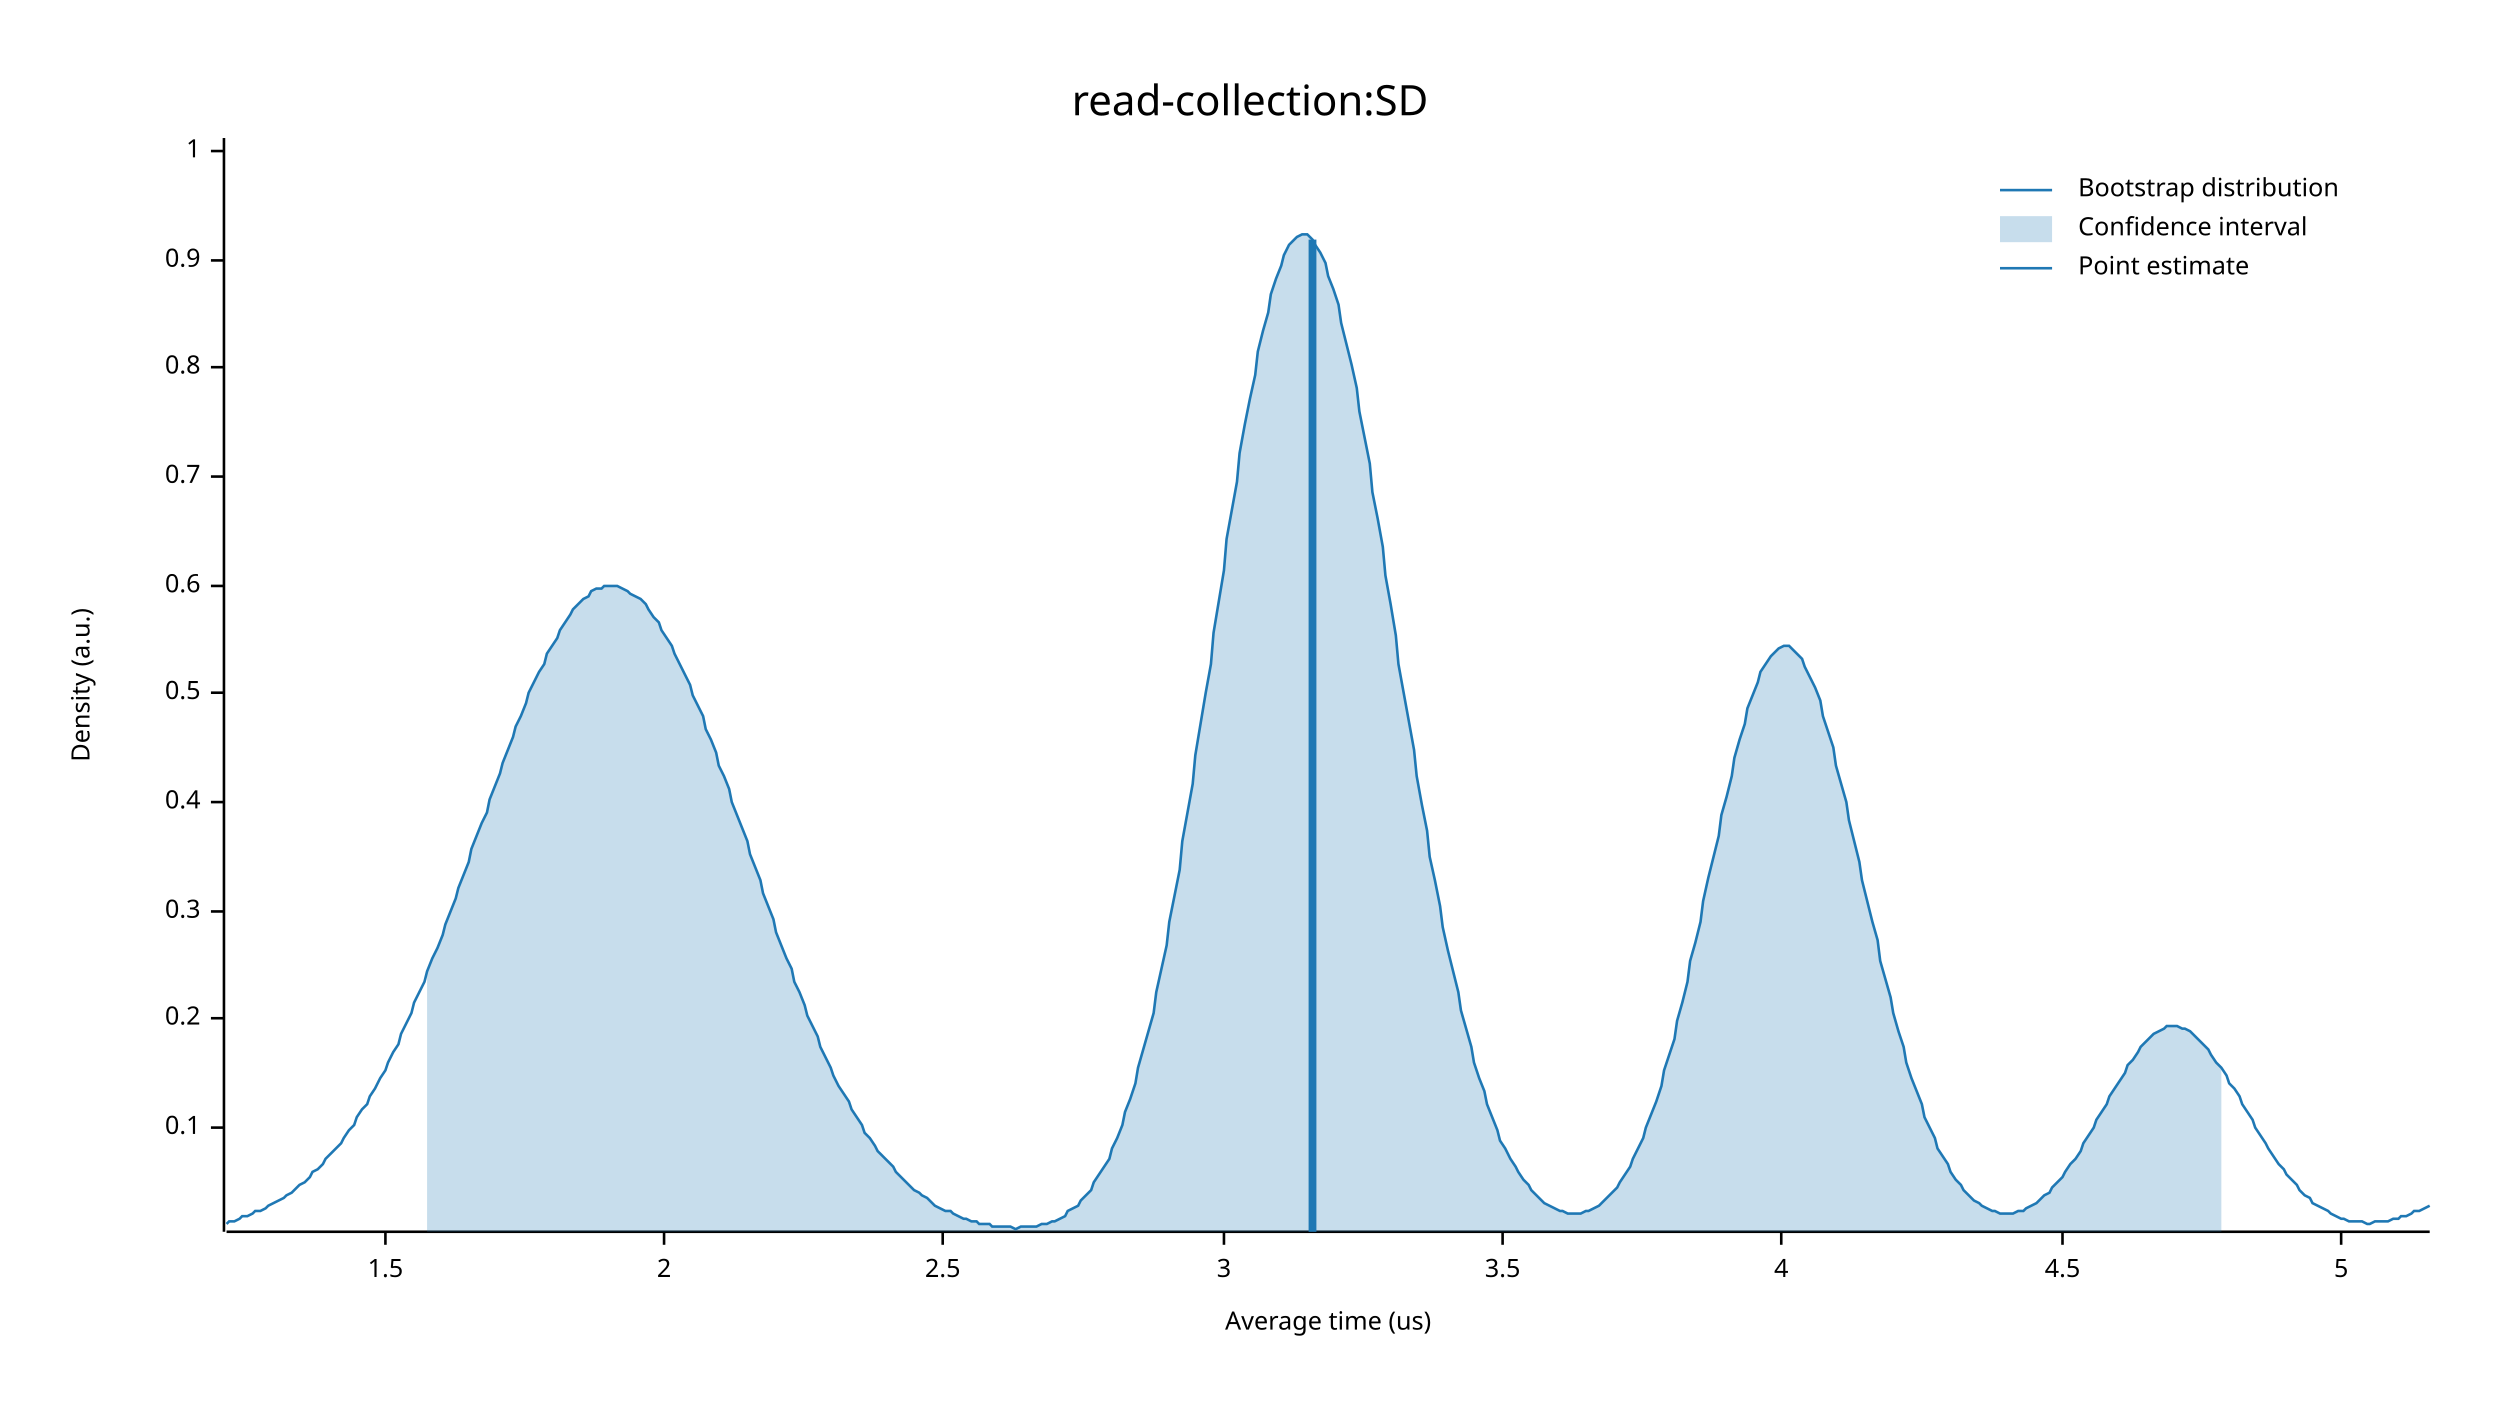
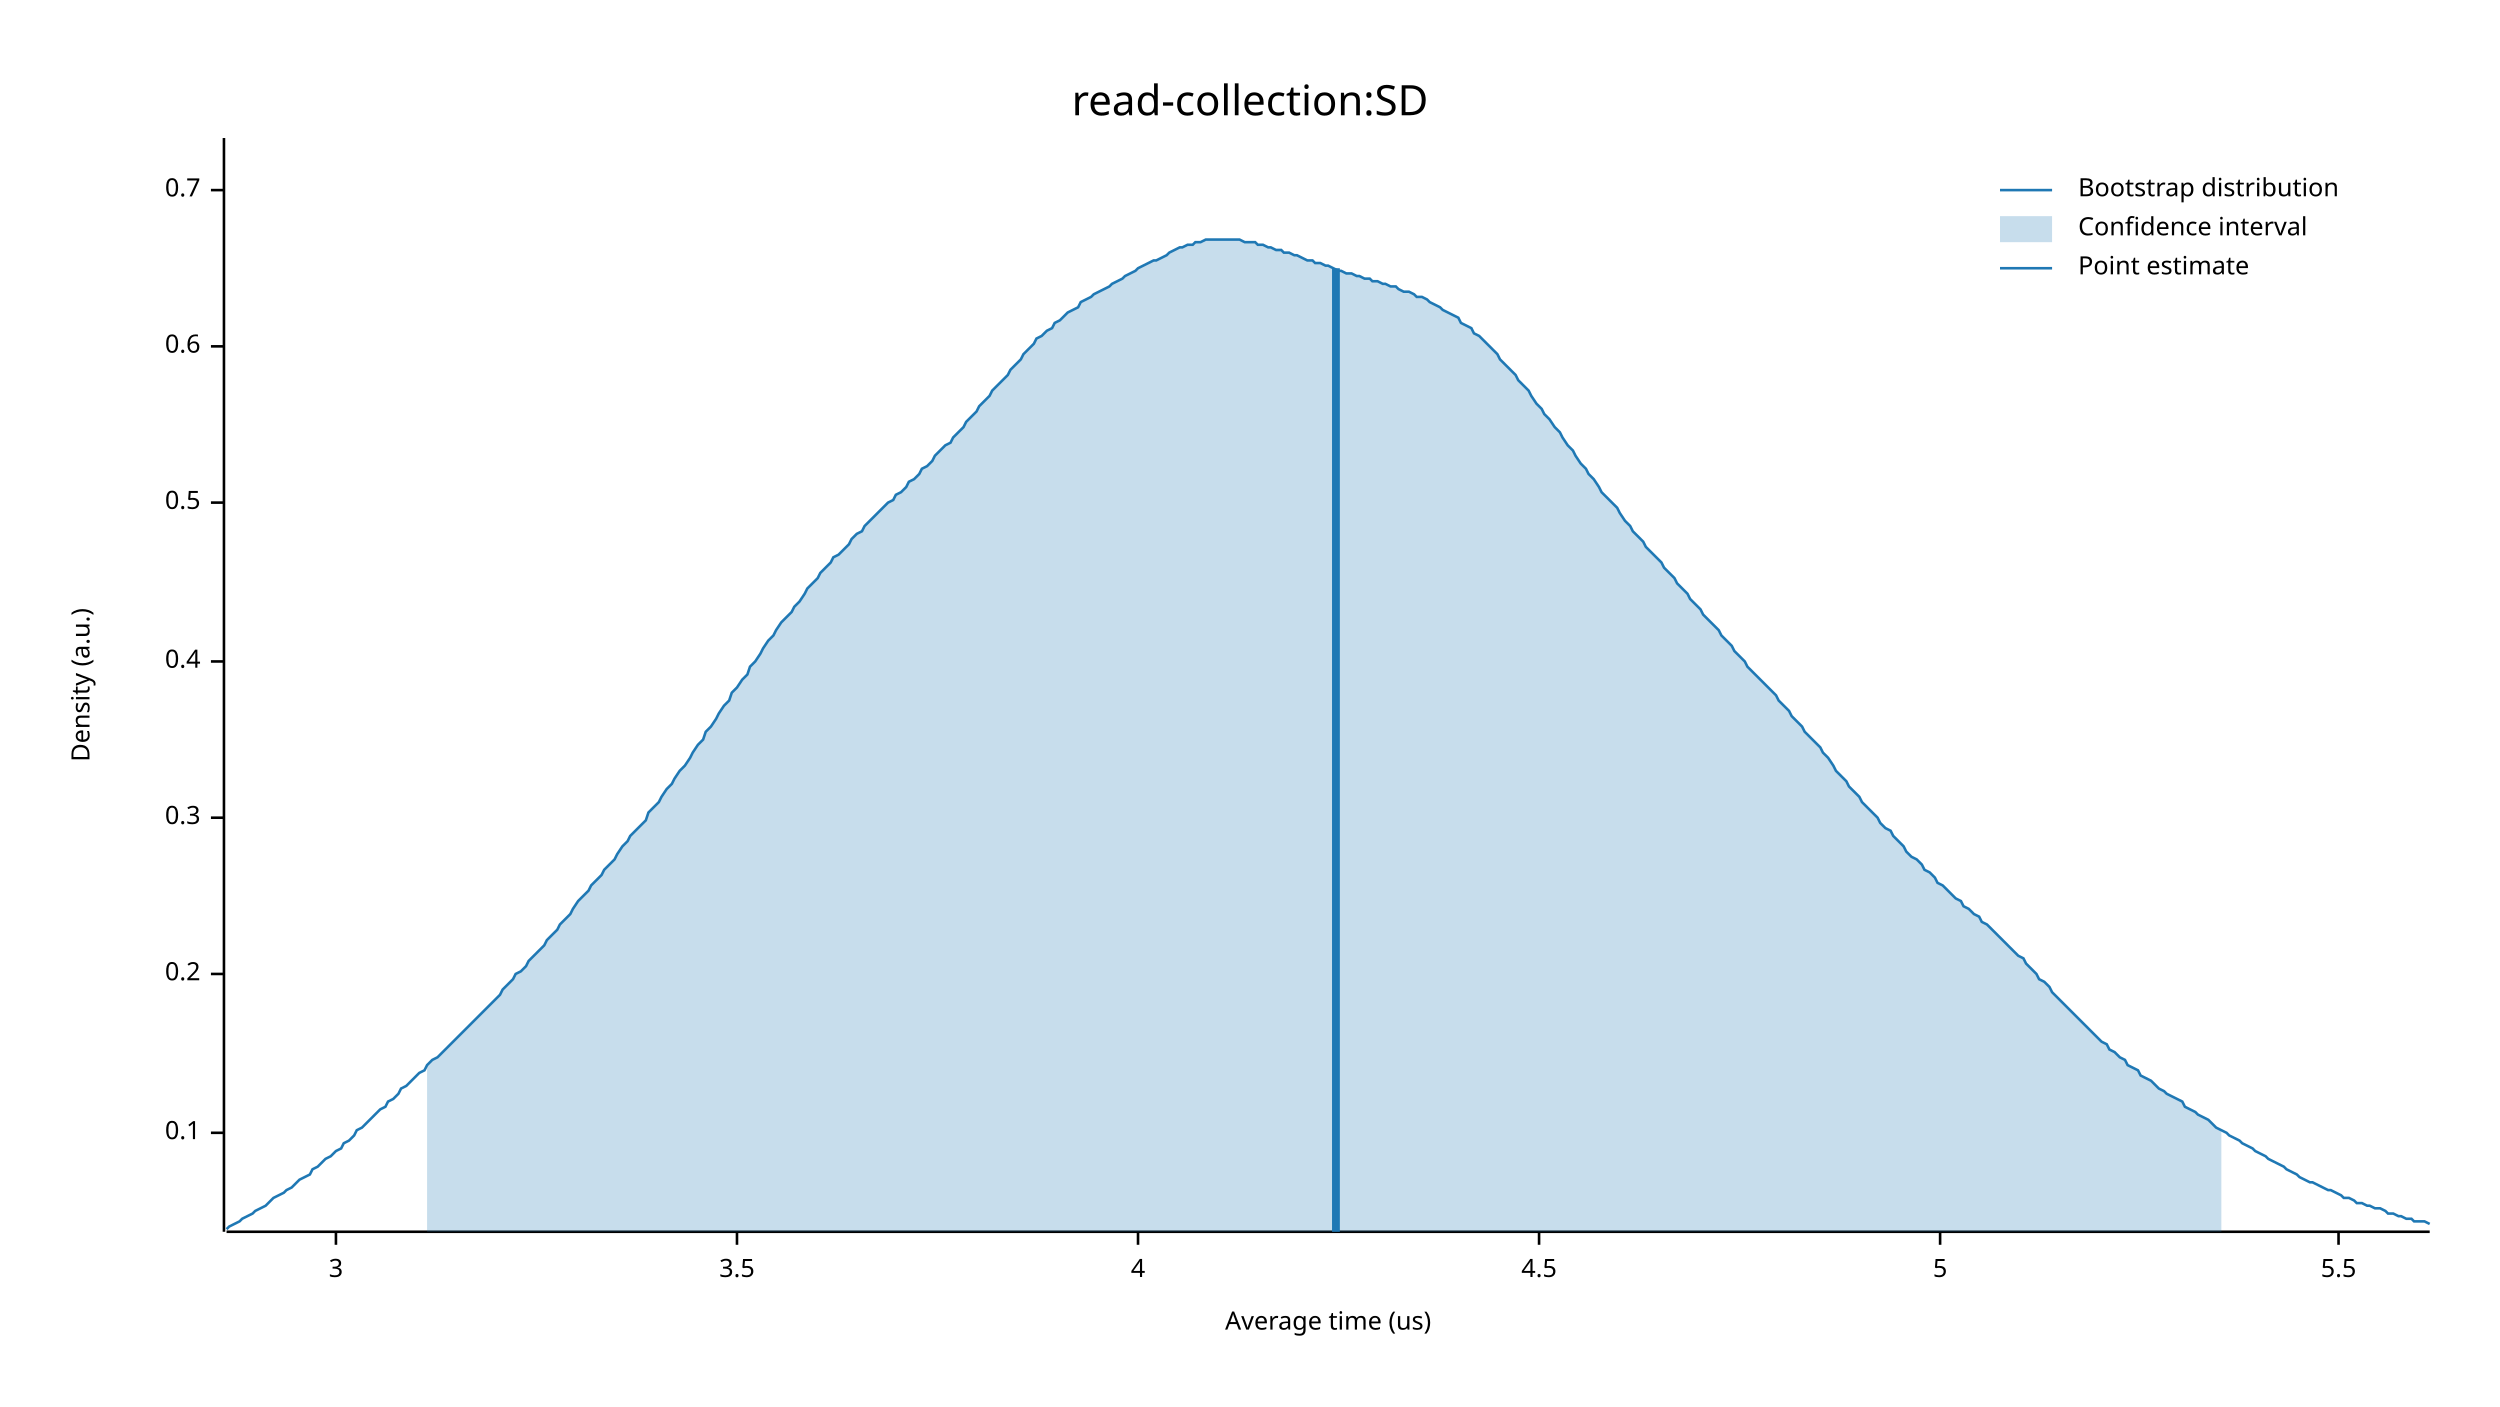
<svg xmlns="http://www.w3.org/2000/svg" width="960" height="540" viewBox="0 0 960 540">
  <text x="480" y="32" dy="0.76em" text-anchor="middle" font-family="sans-serif" font-size="16.129" opacity="1" fill="#000000">
read-collection:SD
</text>
  <text x="27" y="263" dy="0.76em" text-anchor="middle" font-family="sans-serif" font-size="9.677" opacity="1" fill="#000000" transform="rotate(270, 27, 263)">
Density (a.u.)
</text>
  <text x="510" y="513" dy="-0.5ex" text-anchor="middle" font-family="sans-serif" font-size="9.677" opacity="1" fill="#000000">
Average time (us)
</text>
  <polyline fill="none" opacity="1" stroke="#000000" stroke-width="1" points="86,53 86,473 " />
-   <text x="77" y="433" dy="0.5ex" text-anchor="end" font-family="sans-serif" font-size="9.677" opacity="1" fill="#000000">
+   <text x="77" y="435" dy="0.5ex" text-anchor="end" font-family="sans-serif" font-size="9.677" opacity="1" fill="#000000">
0.1
</text>
-   <polyline fill="none" opacity="1" stroke="#000000" stroke-width="1" points="81,433 86,433 " />
-   <text x="77" y="391" dy="0.5ex" text-anchor="end" font-family="sans-serif" font-size="9.677" opacity="1" fill="#000000">
+   <polyline fill="none" opacity="1" stroke="#000000" stroke-width="1" points="81,435 86,435 " />
+   <text x="77" y="374" dy="0.5ex" text-anchor="end" font-family="sans-serif" font-size="9.677" opacity="1" fill="#000000">
0.2
</text>
-   <polyline fill="none" opacity="1" stroke="#000000" stroke-width="1" points="81,391 86,391 " />
-   <text x="77" y="350" dy="0.5ex" text-anchor="end" font-family="sans-serif" font-size="9.677" opacity="1" fill="#000000">
+   <polyline fill="none" opacity="1" stroke="#000000" stroke-width="1" points="81,374 86,374 " />
+   <text x="77" y="314" dy="0.5ex" text-anchor="end" font-family="sans-serif" font-size="9.677" opacity="1" fill="#000000">
0.3
</text>
-   <polyline fill="none" opacity="1" stroke="#000000" stroke-width="1" points="81,350 86,350 " />
-   <text x="77" y="308" dy="0.5ex" text-anchor="end" font-family="sans-serif" font-size="9.677" opacity="1" fill="#000000">
+   <polyline fill="none" opacity="1" stroke="#000000" stroke-width="1" points="81,314 86,314 " />
+   <text x="77" y="254" dy="0.5ex" text-anchor="end" font-family="sans-serif" font-size="9.677" opacity="1" fill="#000000">
0.4
</text>
-   <polyline fill="none" opacity="1" stroke="#000000" stroke-width="1" points="81,308 86,308 " />
-   <text x="77" y="266" dy="0.5ex" text-anchor="end" font-family="sans-serif" font-size="9.677" opacity="1" fill="#000000">
+   <polyline fill="none" opacity="1" stroke="#000000" stroke-width="1" points="81,254 86,254 " />
+   <text x="77" y="193" dy="0.5ex" text-anchor="end" font-family="sans-serif" font-size="9.677" opacity="1" fill="#000000">
0.5
</text>
-   <polyline fill="none" opacity="1" stroke="#000000" stroke-width="1" points="81,266 86,266 " />
-   <text x="77" y="225" dy="0.5ex" text-anchor="end" font-family="sans-serif" font-size="9.677" opacity="1" fill="#000000">
+   <polyline fill="none" opacity="1" stroke="#000000" stroke-width="1" points="81,193 86,193 " />
+   <text x="77" y="133" dy="0.5ex" text-anchor="end" font-family="sans-serif" font-size="9.677" opacity="1" fill="#000000">
0.6
</text>
-   <polyline fill="none" opacity="1" stroke="#000000" stroke-width="1" points="81,225 86,225 " />
-   <text x="77" y="183" dy="0.5ex" text-anchor="end" font-family="sans-serif" font-size="9.677" opacity="1" fill="#000000">
+   <polyline fill="none" opacity="1" stroke="#000000" stroke-width="1" points="81,133 86,133 " />
+   <text x="77" y="73" dy="0.5ex" text-anchor="end" font-family="sans-serif" font-size="9.677" opacity="1" fill="#000000">
0.7
</text>
-   <polyline fill="none" opacity="1" stroke="#000000" stroke-width="1" points="81,183 86,183 " />
-   <text x="77" y="141" dy="0.5ex" text-anchor="end" font-family="sans-serif" font-size="9.677" opacity="1" fill="#000000">
- 0.8
- </text>
-   <polyline fill="none" opacity="1" stroke="#000000" stroke-width="1" points="81,141 86,141 " />
-   <text x="77" y="100" dy="0.5ex" text-anchor="end" font-family="sans-serif" font-size="9.677" opacity="1" fill="#000000">
- 0.9
- </text>
-   <polyline fill="none" opacity="1" stroke="#000000" stroke-width="1" points="81,100 86,100 " />
-   <text x="77" y="58" dy="0.5ex" text-anchor="end" font-family="sans-serif" font-size="9.677" opacity="1" fill="#000000">
- 1
- </text>
-   <polyline fill="none" opacity="1" stroke="#000000" stroke-width="1" points="81,58 86,58 " />
+   <polyline fill="none" opacity="1" stroke="#000000" stroke-width="1" points="81,73 86,73 " />
  <polyline fill="none" opacity="1" stroke="#000000" stroke-width="1" points="87,473 933,473 " />
-   <text x="148" y="483" dy="0.76em" text-anchor="middle" font-family="sans-serif" font-size="9.677" opacity="1" fill="#000000">
- 1.5
- </text>
-   <polyline fill="none" opacity="1" stroke="#000000" stroke-width="1" points="148,473 148,478 " />
-   <text x="255" y="483" dy="0.76em" text-anchor="middle" font-family="sans-serif" font-size="9.677" opacity="1" fill="#000000">
- 2
- </text>
-   <polyline fill="none" opacity="1" stroke="#000000" stroke-width="1" points="255,473 255,478 " />
-   <text x="362" y="483" dy="0.76em" text-anchor="middle" font-family="sans-serif" font-size="9.677" opacity="1" fill="#000000">
- 2.5
- </text>
-   <polyline fill="none" opacity="1" stroke="#000000" stroke-width="1" points="362,473 362,478 " />
-   <text x="470" y="483" dy="0.76em" text-anchor="middle" font-family="sans-serif" font-size="9.677" opacity="1" fill="#000000">
+   <text x="129" y="483" dy="0.76em" text-anchor="middle" font-family="sans-serif" font-size="9.677" opacity="1" fill="#000000">
3
</text>
-   <polyline fill="none" opacity="1" stroke="#000000" stroke-width="1" points="470,473 470,478 " />
-   <text x="577" y="483" dy="0.76em" text-anchor="middle" font-family="sans-serif" font-size="9.677" opacity="1" fill="#000000">
+   <polyline fill="none" opacity="1" stroke="#000000" stroke-width="1" points="129,473 129,478 " />
+   <text x="283" y="483" dy="0.76em" text-anchor="middle" font-family="sans-serif" font-size="9.677" opacity="1" fill="#000000">
3.5
</text>
-   <polyline fill="none" opacity="1" stroke="#000000" stroke-width="1" points="577,473 577,478 " />
-   <text x="684" y="483" dy="0.76em" text-anchor="middle" font-family="sans-serif" font-size="9.677" opacity="1" fill="#000000">
+   <polyline fill="none" opacity="1" stroke="#000000" stroke-width="1" points="283,473 283,478 " />
+   <text x="437" y="483" dy="0.76em" text-anchor="middle" font-family="sans-serif" font-size="9.677" opacity="1" fill="#000000">
4
</text>
-   <polyline fill="none" opacity="1" stroke="#000000" stroke-width="1" points="684,473 684,478 " />
-   <text x="792" y="483" dy="0.76em" text-anchor="middle" font-family="sans-serif" font-size="9.677" opacity="1" fill="#000000">
+   <polyline fill="none" opacity="1" stroke="#000000" stroke-width="1" points="437,473 437,478 " />
+   <text x="591" y="483" dy="0.76em" text-anchor="middle" font-family="sans-serif" font-size="9.677" opacity="1" fill="#000000">
4.5
</text>
-   <polyline fill="none" opacity="1" stroke="#000000" stroke-width="1" points="792,473 792,478 " />
-   <text x="899" y="483" dy="0.76em" text-anchor="middle" font-family="sans-serif" font-size="9.677" opacity="1" fill="#000000">
+   <polyline fill="none" opacity="1" stroke="#000000" stroke-width="1" points="591,473 591,478 " />
+   <text x="745" y="483" dy="0.76em" text-anchor="middle" font-family="sans-serif" font-size="9.677" opacity="1" fill="#000000">
5
</text>
-   <polyline fill="none" opacity="1" stroke="#000000" stroke-width="1" points="899,473 899,478 " />
-   <polyline fill="none" opacity="1" stroke="#1F78B4" stroke-width="1" points="87,470 88,469 90,469 92,468 93,467 95,467 97,466 98,465 100,465 102,464 103,463 105,462 107,461 109,460 110,459 112,458 114,456 115,455 117,454 119,452 120,450 122,449 124,447 125,445 127,443 129,441 131,439 132,437 134,434 136,432 137,429 139,426 141,424 142,421 144,418 146,414 148,411 149,408 151,404 153,401 154,397 156,393 158,389 159,385 161,381 163,377 164,373 166,368 168,364 170,359 171,355 173,350 175,345 176,341 178,336 180,331 181,326 183,321 185,316 187,312 188,307 190,302 192,297 193,293 195,288 197,283 198,279 200,275 202,270 203,266 205,262 207,258 209,255 210,251 212,248 214,245 215,242 217,239 219,236 220,234 222,232 224,230 226,229 227,227 229,226 231,226 232,225 234,225 236,225 237,225 239,226 241,227 242,228 244,229 246,230 248,232 249,234 251,237 253,239 254,242 256,245 258,248 259,251 261,255 263,259 265,263 266,267 268,271 270,275 271,280 273,284 275,289 276,294 278,298 280,303 281,308 283,313 285,318 287,323 288,328 290,333 292,338 293,343 295,348 297,353 298,358 300,363 302,368 304,372 305,377 307,381 309,386 310,390 312,394 314,398 315,402 317,406 319,410 320,413 322,417 324,420 326,423 327,426 329,429 331,432 332,435 334,437 336,440 337,442 339,444 341,446 343,448 344,450 346,452 348,454 349,455 351,457 353,458 354,459 356,460 358,462 359,463 361,464 363,465 365,465 366,466 368,467 370,468 371,468 373,469 375,469 376,470 378,470 380,470 381,471 383,471 385,471 387,471 388,471 390,472 392,471 393,471 395,471 397,471 398,471 400,470 402,470 404,469 405,469 407,468 409,467 410,465 412,464 414,463 415,461 417,459 419,457 420,454 422,451 424,448 426,445 427,441 429,437 431,432 432,427 434,422 436,416 437,410 439,403 441,396 443,389 444,381 446,372 448,363 449,354 451,344 453,334 454,323 456,312 458,301 459,290 461,278 463,266 465,255 466,243 468,231 470,219 471,207 473,196 475,185 476,174 478,163 480,153 482,144 483,135 485,127 487,120 488,113 490,107 492,102 493,98 495,94 497,92 498,91 500,90 502,90 504,92 505,94 507,97 509,101 510,106 512,111 514,117 515,124 517,132 519,140 521,149 522,158 524,168 526,178 527,189 529,199 531,210 532,221 534,232 536,244 537,255 539,266 541,277 543,288 544,298 546,309 548,319 549,329 551,338 553,348 554,356 556,365 558,373 560,381 561,388 563,395 565,402 566,408 568,414 570,419 571,424 573,429 575,434 576,438 578,441 580,445 582,448 583,450 585,453 587,455 588,457 590,459 592,461 593,462 595,463 597,464 599,465 600,465 602,466 604,466 605,466 607,466 609,465 610,465 612,464 614,463 615,462 617,460 619,458 621,456 622,454 624,451 626,448 627,445 629,441 631,437 632,433 634,428 636,423 638,417 639,411 641,405 643,399 644,392 646,385 648,377 649,369 651,362 653,354 654,346 656,337 658,329 660,321 661,313 663,306 665,298 666,291 668,284 670,278 671,272 673,267 675,262 676,258 678,255 680,252 682,250 683,249 685,248 687,248 688,249 690,251 692,253 693,256 695,260 697,264 699,269 700,275 702,281 704,287 705,294 707,301 709,308 710,315 712,323 714,331 715,338 717,346 719,354 721,361 722,369 724,376 726,383 727,389 729,396 731,402 732,408 734,414 736,419 738,424 739,429 741,433 743,437 744,441 746,444 748,447 749,450 751,453 753,455 754,457 756,459 758,461 760,462 761,463 763,464 765,465 766,465 768,466 770,466 771,466 773,466 775,465 777,465 778,464 780,463 782,462 783,461 785,459 787,458 788,456 790,454 792,452 793,450 795,447 797,445 799,442 800,439 802,436 804,433 805,430 807,427 809,424 810,421 812,418 814,415 816,412 817,409 819,407 821,404 822,402 824,400 826,398 827,397 829,396 831,395 832,394 834,394 836,394 838,395 839,395 841,396 843,398 844,399 846,401 848,403 849,405 851,408 853,410 855,413 856,416 858,418 860,421 861,424 863,427 865,430 866,433 868,436 870,439 871,441 873,444 875,447 877,449 878,451 880,453 882,455 883,457 885,459 887,460 888,462 890,463 892,464 894,465 895,466 897,467 899,468 900,468 902,469 904,469 905,469 907,469 909,470 910,470 912,469 914,469 916,469 917,469 919,468 921,468 922,467 924,467 926,466 927,465 929,465 931,464 933,463 " />
-   <polygon opacity="0.25" fill="#1F78B4" points="164,373 166,368 168,364 170,359 171,355 173,350 175,345 176,341 178,336 180,331 181,326 183,321 185,316 187,312 188,307 190,302 192,297 193,293 195,288 197,283 198,279 200,275 202,270 203,266 205,262 207,258 209,255 210,251 212,248 214,245 215,242 217,239 219,236 220,234 222,232 224,230 226,229 227,227 229,226 231,226 232,225 234,225 236,225 237,225 239,226 241,227 242,228 244,229 246,230 248,232 249,234 251,237 253,239 254,242 256,245 258,248 259,251 261,255 263,259 265,263 266,267 268,271 270,275 271,280 273,284 275,289 276,294 278,298 280,303 281,308 283,313 285,318 287,323 288,328 290,333 292,338 293,343 295,348 297,353 298,358 300,363 302,368 304,372 305,377 307,381 309,386 310,390 312,394 314,398 315,402 317,406 319,410 320,413 322,417 324,420 326,423 327,426 329,429 331,432 332,435 334,437 336,440 337,442 339,444 341,446 343,448 344,450 346,452 348,454 349,455 351,457 353,458 354,459 356,460 358,462 359,463 361,464 363,465 365,465 366,466 368,467 370,468 371,468 373,469 375,469 376,470 378,470 380,470 381,471 383,471 385,471 387,471 388,471 390,472 392,471 393,471 395,471 397,471 398,471 400,470 402,470 404,469 405,469 407,468 409,467 410,465 412,464 414,463 415,461 417,459 419,457 420,454 422,451 424,448 426,445 427,441 429,437 431,432 432,427 434,422 436,416 437,410 439,403 441,396 443,389 444,381 446,372 448,363 449,354 451,344 453,334 454,323 456,312 458,301 459,290 461,278 463,266 465,255 466,243 468,231 470,219 471,207 473,196 475,185 476,174 478,163 480,153 482,144 483,135 485,127 487,120 488,113 490,107 492,102 493,98 495,94 497,92 498,91 500,90 502,90 504,92 505,94 507,97 509,101 510,106 512,111 514,117 515,124 517,132 519,140 521,149 522,158 524,168 526,178 527,189 529,199 531,210 532,221 534,232 536,244 537,255 539,266 541,277 543,288 544,298 546,309 548,319 549,329 551,338 553,348 554,356 556,365 558,373 560,381 561,388 563,395 565,402 566,408 568,414 570,419 571,424 573,429 575,434 576,438 578,441 580,445 582,448 583,450 585,453 587,455 588,457 590,459 592,461 593,462 595,463 597,464 599,465 600,465 602,466 604,466 605,466 607,466 609,465 610,465 612,464 614,463 615,462 617,460 619,458 621,456 622,454 624,451 626,448 627,445 629,441 631,437 632,433 634,428 636,423 638,417 639,411 641,405 643,399 644,392 646,385 648,377 649,369 651,362 653,354 654,346 656,337 658,329 660,321 661,313 663,306 665,298 666,291 668,284 670,278 671,272 673,267 675,262 676,258 678,255 680,252 682,250 683,249 685,248 687,248 688,249 690,251 692,253 693,256 695,260 697,264 699,269 700,275 702,281 704,287 705,294 707,301 709,308 710,315 712,323 714,331 715,338 717,346 719,354 721,361 722,369 724,376 726,383 727,389 729,396 731,402 732,408 734,414 736,419 738,424 739,429 741,433 743,437 744,441 746,444 748,447 749,450 751,453 753,455 754,457 756,459 758,461 760,462 761,463 763,464 765,465 766,465 768,466 770,466 771,466 773,466 775,465 777,465 778,464 780,463 782,462 783,461 785,459 787,458 788,456 790,454 792,452 793,450 795,447 797,445 799,442 800,439 802,436 804,433 805,430 807,427 809,424 810,421 812,418 814,415 816,412 817,409 819,407 821,404 822,402 824,400 826,398 827,397 829,396 831,395 832,394 834,394 836,394 838,395 839,395 841,396 843,398 844,399 846,401 848,403 849,405 851,408 853,410 853,473 164,473 " />
-   <polyline fill="none" opacity="1" stroke="#1F78B4" stroke-width="3" points="504,473 504,92 " />
+   <polyline fill="none" opacity="1" stroke="#000000" stroke-width="1" points="745,473 745,478 " />
+   <text x="898" y="483" dy="0.76em" text-anchor="middle" font-family="sans-serif" font-size="9.677" opacity="1" fill="#000000">
+ 5.5
+ </text>
+   <polyline fill="none" opacity="1" stroke="#000000" stroke-width="1" points="898,473 898,478 " />
+   <polyline fill="none" opacity="1" stroke="#1F78B4" stroke-width="1" points="87,472 88,471 90,470 92,469 93,468 95,467 97,466 98,465 100,464 102,463 103,462 105,460 107,459 109,458 110,457 112,456 114,454 115,453 117,452 119,451 120,449 122,448 124,446 125,445 127,444 129,442 131,441 132,439 134,438 136,436 137,434 139,433 141,431 142,430 144,428 146,426 148,425 149,423 151,422 153,420 154,418 156,417 158,415 159,414 161,412 163,411 164,409 166,407 168,406 170,404 171,403 173,401 175,399 176,398 178,396 180,394 181,393 183,391 185,389 187,387 188,386 190,384 192,382 193,380 195,378 197,376 198,374 200,373 202,371 203,369 205,367 207,365 209,363 210,361 212,359 214,357 215,355 217,353 219,351 220,349 222,346 224,344 226,342 227,340 229,338 231,336 232,334 234,332 236,330 237,328 239,325 241,323 242,321 244,319 246,317 248,315 249,312 251,310 253,308 254,306 256,303 258,301 259,299 261,296 263,294 265,291 266,289 268,286 270,284 271,281 273,279 275,276 276,274 278,271 280,269 281,266 283,264 285,261 287,259 288,256 290,254 292,251 293,249 295,246 297,244 298,242 300,239 302,237 304,235 305,233 307,231 309,228 310,226 312,224 314,222 315,220 317,218 319,216 320,214 322,213 324,211 326,209 327,207 329,205 331,204 332,202 334,200 336,198 337,197 339,195 341,193 343,192 344,190 346,189 348,187 349,185 351,184 353,182 354,180 356,179 358,177 359,175 361,173 363,171 365,170 366,168 368,166 370,164 371,162 373,160 375,158 376,156 378,154 380,152 381,150 383,148 385,146 387,144 388,142 390,140 392,138 393,136 395,134 397,132 398,130 400,129 402,127 404,126 405,124 407,123 409,121 410,120 412,119 414,118 415,116 417,115 419,114 420,113 422,112 424,111 426,110 427,109 429,108 431,107 432,106 434,105 436,104 437,103 439,102 441,101 443,100 444,100 446,99 448,98 449,97 451,96 453,95 454,95 456,94 458,94 459,93 461,93 463,92 465,92 466,92 468,92 470,92 471,92 473,92 475,92 476,92 478,93 480,93 482,93 483,94 485,94 487,95 488,95 490,96 492,96 493,97 495,97 497,98 498,98 500,99 502,100 504,100 505,101 507,101 509,102 510,102 512,103 514,104 515,104 517,105 519,105 521,106 522,106 524,107 526,107 527,108 529,108 531,109 532,109 534,110 536,110 537,111 539,112 541,112 543,113 544,114 546,114 548,115 549,116 551,117 553,118 554,119 556,120 558,121 560,122 561,124 563,125 565,126 566,128 568,129 570,131 571,132 573,134 575,136 576,138 578,140 580,142 582,144 583,146 585,148 587,150 588,152 590,155 592,157 593,159 595,161 597,164 599,166 600,168 602,171 604,173 605,175 607,178 609,180 610,182 612,184 614,187 615,189 617,191 619,193 621,195 622,197 624,200 626,202 627,204 629,206 631,208 632,210 634,212 636,214 638,216 639,218 641,220 643,222 644,224 646,226 648,228 649,230 651,232 653,234 654,236 656,238 658,240 660,242 661,244 663,246 665,248 666,250 668,252 670,254 671,256 673,258 675,260 676,261 678,263 680,265 682,267 683,269 685,271 687,273 688,275 690,277 692,279 693,281 695,283 697,285 699,287 700,289 702,291 704,294 705,296 707,298 709,300 710,302 712,304 714,306 715,308 717,310 719,312 721,314 722,316 724,318 726,319 727,321 729,323 731,325 732,327 734,329 736,330 738,332 739,334 741,335 743,337 744,339 746,340 748,342 749,343 751,345 753,346 754,348 756,349 758,351 760,352 761,354 763,355 765,357 766,358 768,360 770,362 771,363 773,365 775,367 777,368 778,370 780,372 782,374 783,376 785,377 787,379 788,381 790,383 792,385 793,386 795,388 797,390 799,392 800,393 802,395 804,397 805,398 807,400 809,401 810,403 812,404 814,406 816,407 817,409 819,410 821,411 822,413 824,414 826,415 827,416 829,418 831,419 832,420 834,421 836,422 838,423 839,425 841,426 843,427 844,428 846,429 848,430 849,431 851,433 853,434 855,435 856,436 858,437 860,438 861,439 863,440 865,441 866,442 868,443 870,444 871,445 873,446 875,447 877,448 878,449 880,450 882,451 883,452 885,453 887,454 888,454 890,455 892,456 894,457 895,457 897,458 899,459 900,460 902,460 904,461 905,462 907,462 909,463 910,463 912,464 914,464 916,465 917,466 919,466 921,467 922,467 924,468 926,468 927,469 929,469 931,469 933,470 " />
+   <polygon opacity="0.25" fill="#1F78B4" points="164,409 166,407 168,406 170,404 171,403 173,401 175,399 176,398 178,396 180,394 181,393 183,391 185,389 187,387 188,386 190,384 192,382 193,380 195,378 197,376 198,374 200,373 202,371 203,369 205,367 207,365 209,363 210,361 212,359 214,357 215,355 217,353 219,351 220,349 222,346 224,344 226,342 227,340 229,338 231,336 232,334 234,332 236,330 237,328 239,325 241,323 242,321 244,319 246,317 248,315 249,312 251,310 253,308 254,306 256,303 258,301 259,299 261,296 263,294 265,291 266,289 268,286 270,284 271,281 273,279 275,276 276,274 278,271 280,269 281,266 283,264 285,261 287,259 288,256 290,254 292,251 293,249 295,246 297,244 298,242 300,239 302,237 304,235 305,233 307,231 309,228 310,226 312,224 314,222 315,220 317,218 319,216 320,214 322,213 324,211 326,209 327,207 329,205 331,204 332,202 334,200 336,198 337,197 339,195 341,193 343,192 344,190 346,189 348,187 349,185 351,184 353,182 354,180 356,179 358,177 359,175 361,173 363,171 365,170 366,168 368,166 370,164 371,162 373,160 375,158 376,156 378,154 380,152 381,150 383,148 385,146 387,144 388,142 390,140 392,138 393,136 395,134 397,132 398,130 400,129 402,127 404,126 405,124 407,123 409,121 410,120 412,119 414,118 415,116 417,115 419,114 420,113 422,112 424,111 426,110 427,109 429,108 431,107 432,106 434,105 436,104 437,103 439,102 441,101 443,100 444,100 446,99 448,98 449,97 451,96 453,95 454,95 456,94 458,94 459,93 461,93 463,92 465,92 466,92 468,92 470,92 471,92 473,92 475,92 476,92 478,93 480,93 482,93 483,94 485,94 487,95 488,95 490,96 492,96 493,97 495,97 497,98 498,98 500,99 502,100 504,100 505,101 507,101 509,102 510,102 512,103 514,104 515,104 517,105 519,105 521,106 522,106 524,107 526,107 527,108 529,108 531,109 532,109 534,110 536,110 537,111 539,112 541,112 543,113 544,114 546,114 548,115 549,116 551,117 553,118 554,119 556,120 558,121 560,122 561,124 563,125 565,126 566,128 568,129 570,131 571,132 573,134 575,136 576,138 578,140 580,142 582,144 583,146 585,148 587,150 588,152 590,155 592,157 593,159 595,161 597,164 599,166 600,168 602,171 604,173 605,175 607,178 609,180 610,182 612,184 614,187 615,189 617,191 619,193 621,195 622,197 624,200 626,202 627,204 629,206 631,208 632,210 634,212 636,214 638,216 639,218 641,220 643,222 644,224 646,226 648,228 649,230 651,232 653,234 654,236 656,238 658,240 660,242 661,244 663,246 665,248 666,250 668,252 670,254 671,256 673,258 675,260 676,261 678,263 680,265 682,267 683,269 685,271 687,273 688,275 690,277 692,279 693,281 695,283 697,285 699,287 700,289 702,291 704,294 705,296 707,298 709,300 710,302 712,304 714,306 715,308 717,310 719,312 721,314 722,316 724,318 726,319 727,321 729,323 731,325 732,327 734,329 736,330 738,332 739,334 741,335 743,337 744,339 746,340 748,342 749,343 751,345 753,346 754,348 756,349 758,351 760,352 761,354 763,355 765,357 766,358 768,360 770,362 771,363 773,365 775,367 777,368 778,370 780,372 782,374 783,376 785,377 787,379 788,381 790,383 792,385 793,386 795,388 797,390 799,392 800,393 802,395 804,397 805,398 807,400 809,401 810,403 812,404 814,406 816,407 817,409 819,410 821,411 822,413 824,414 826,415 827,416 829,418 831,419 832,420 834,421 836,422 838,423 839,425 841,426 843,427 844,428 846,429 848,430 849,431 851,433 853,434 853,473 164,473 " />
+   <polyline fill="none" opacity="1" stroke="#1F78B4" stroke-width="3" points="513,473 513,103 " />
  <text x="798" y="68" dy="0.76em" text-anchor="start" font-family="sans-serif" font-size="9.677" opacity="1" fill="#000000">
Bootstrap distribution
</text>
  <text x="798" y="83" dy="0.76em" text-anchor="start" font-family="sans-serif" font-size="9.677" opacity="1" fill="#000000">
Confidence interval
</text>
  <text x="798" y="98" dy="0.76em" text-anchor="start" font-family="sans-serif" font-size="9.677" opacity="1" fill="#000000">
Point estimate
</text>
  <polyline fill="none" opacity="1" stroke="#1F78B4" stroke-width="1" points="768,73 788,73 " />
  <rect x="768" y="83" width="20" height="10" opacity="0.25" fill="#1F78B4" stroke="none" />
  <polyline fill="none" opacity="1" stroke="#1F78B4" stroke-width="1" points="768,103 788,103 " />
</svg>
